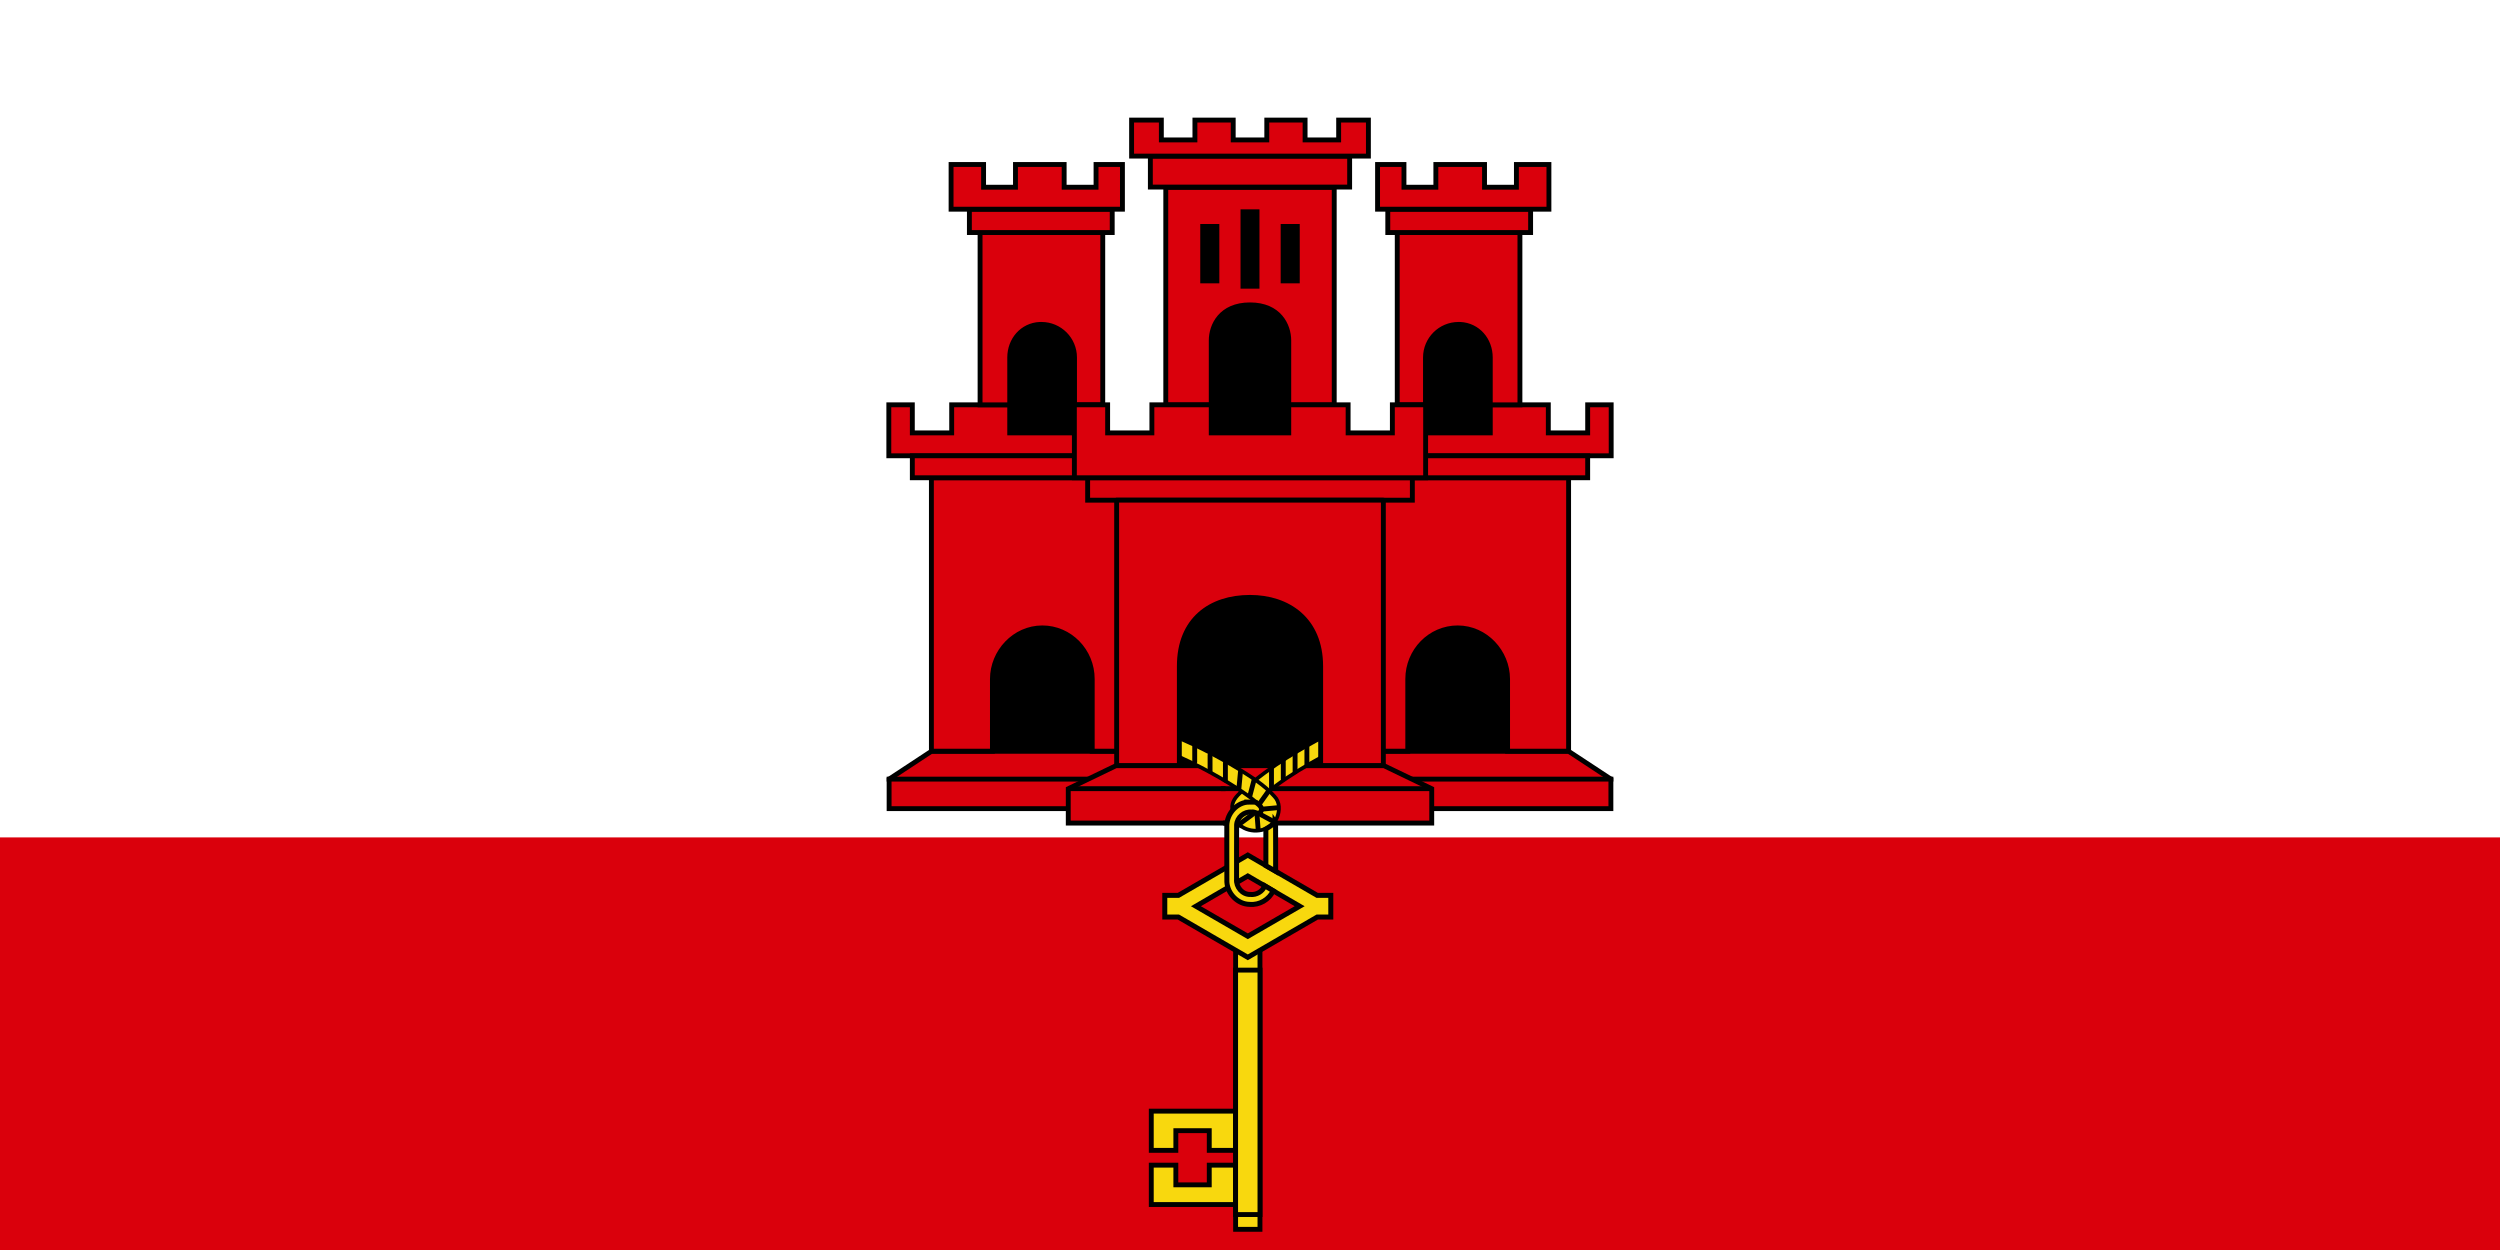
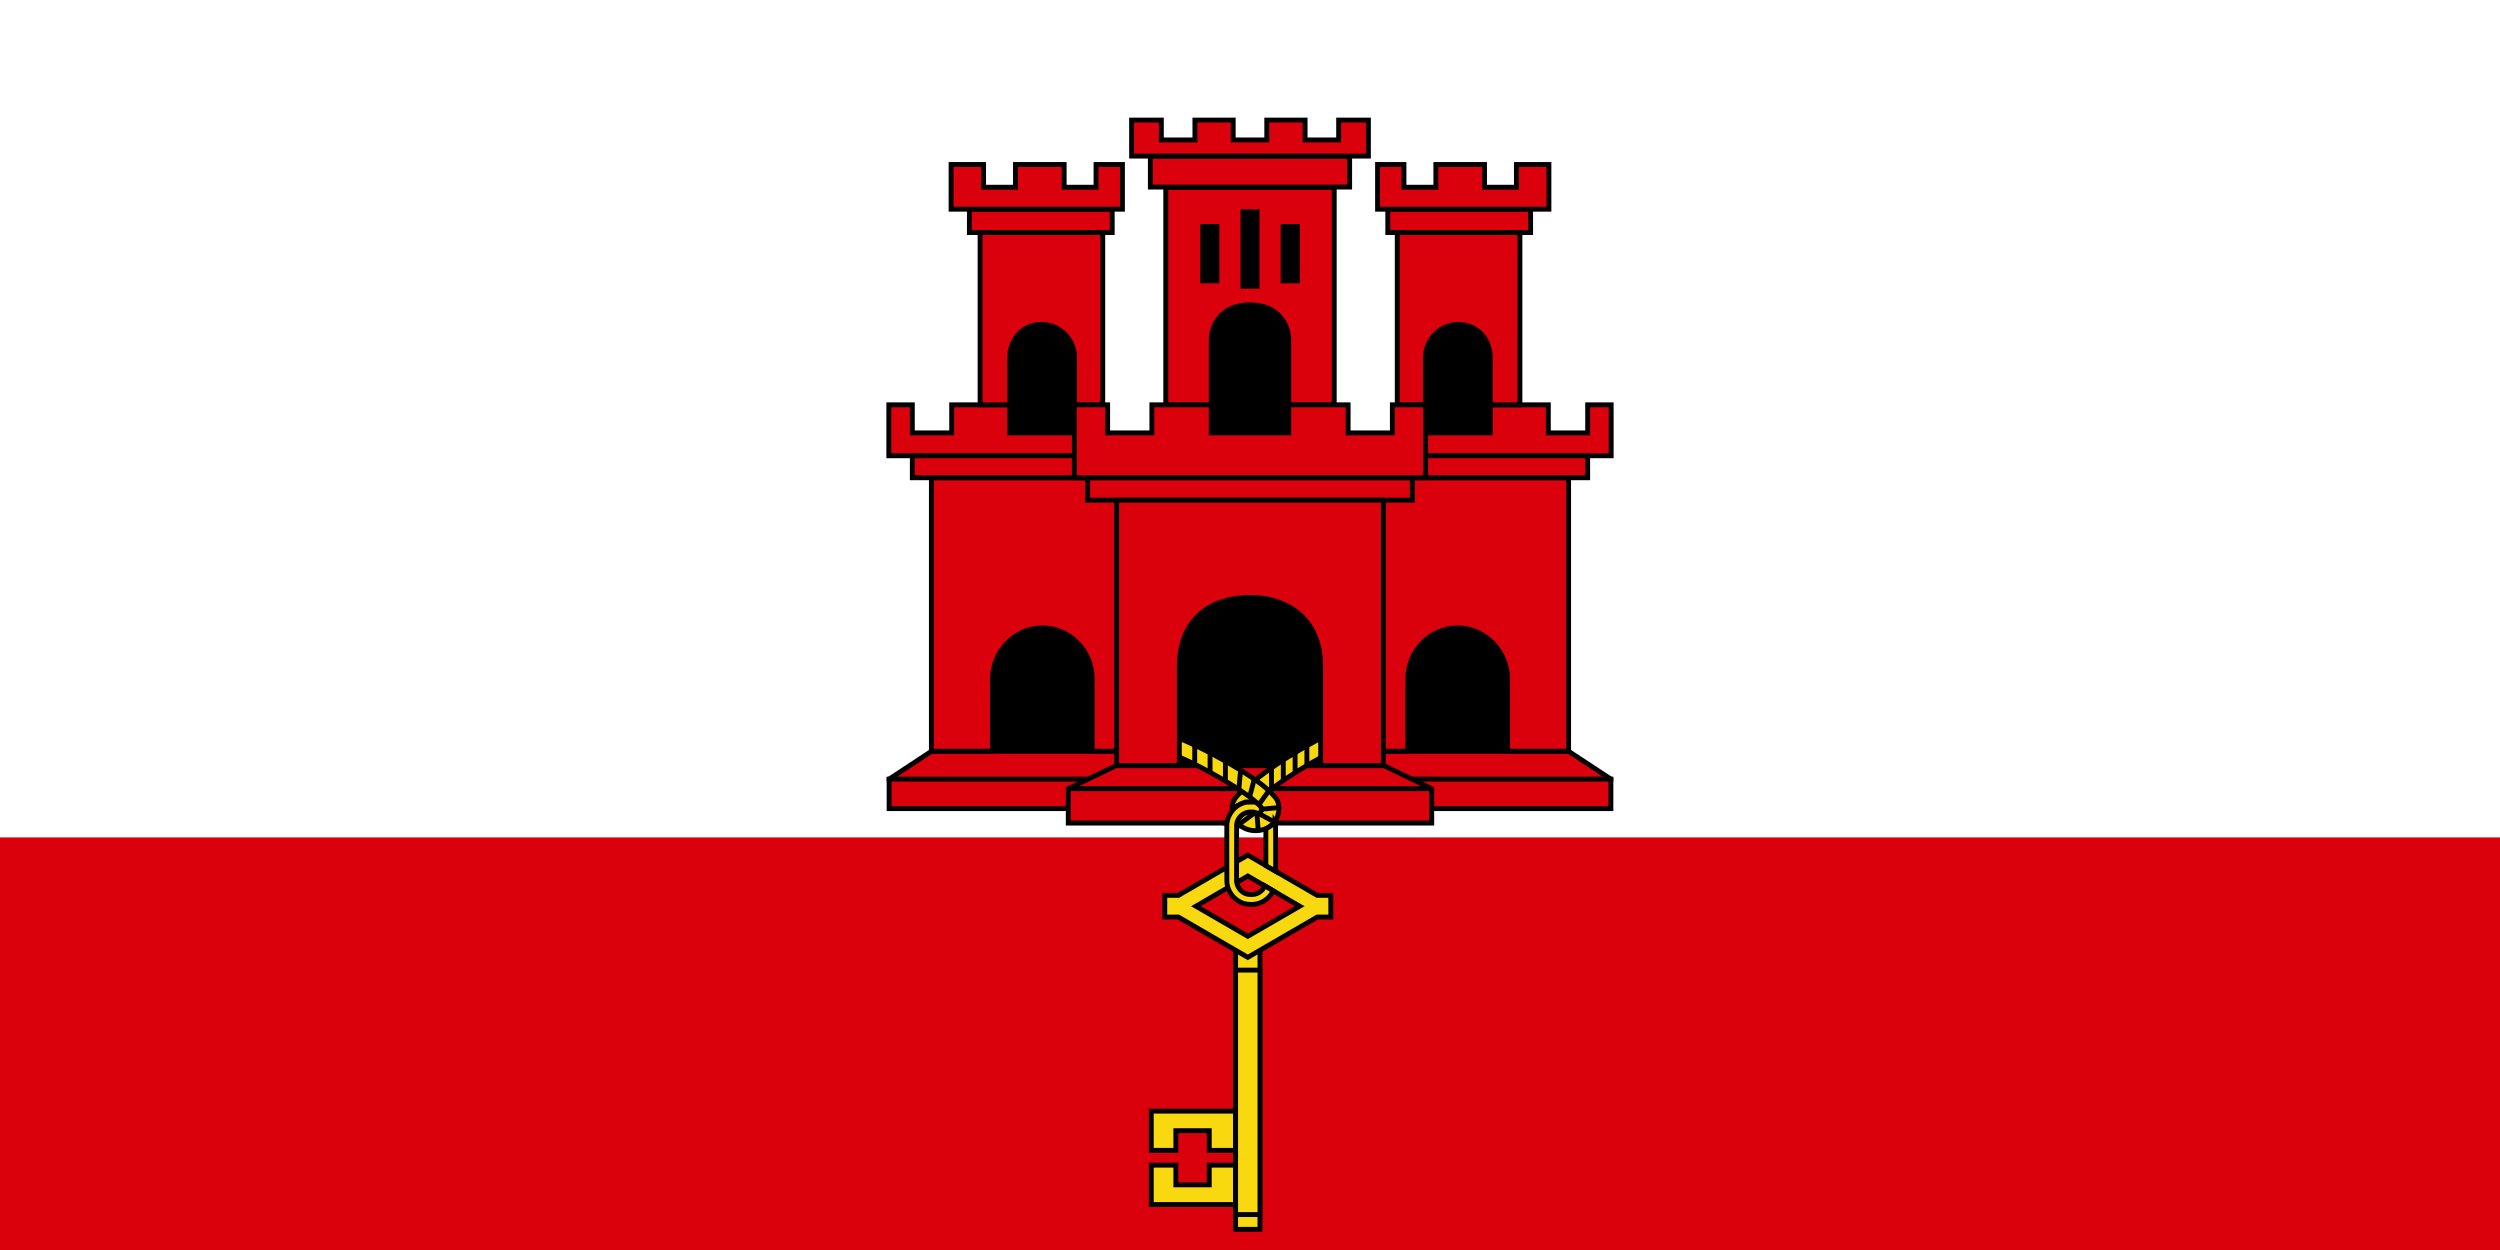
<svg xmlns="http://www.w3.org/2000/svg" xmlns:xlink="http://www.w3.org/1999/xlink" width="1000" height="500" viewBox="0 0 512 256">
  <rect fill="#da000c" width="512" height="256" />
  <rect fill="#fff" width="512" height="171.5" />
  <g stroke="#000">
    <g id="castle_half" fill="#da000c" stroke-linecap="square">
      <rect fill="#000" stroke="none" width="64" height="43.993" x="196.571" y="116.303" />
      <path d="M229.819,153.865H190.75L182.09,159.564V165.604H229.819" />
      <path d="M213.469,128.594C219.094,128.594 223.688,133.283 223.688,139.062V153.844H231.031V97.844H190.75V153.844H203.25V139.062C203.25,133.509 207.765,128.594 213.469,128.594z" />
      <rect fill="#000" stroke="none" width="18.523" height="33.959" x="204.528" y="59.962" />
      <path d="M223,88.656H206.791V82.906H194.906V88.656H186.844V82.906H182.031V93.344H223M186.844,93.306H221.814V97.844H186.844z" />
      <path d="M200.719,47.625V82.906H206.791V73.219C206.791,69.589 209.353,66.619 212.938,66.438C213.053,66.432 213.164,66.438 213.281,66.438C217.028,66.437 220.062,69.472 220.062,73.219V82.906H225.844V47.625z" />
      <path d="M198.531,42.844V47.625H227.781V42.844z" />
      <path d="M194.781,33.688V42.844H229.875V33.688H224.469V38.344H217.938V33.688H207.969V38.344H201.438V33.688z" />
      <path d="M182.09,159.564H230" />
      <path d="M261,156.812H228.562L218.781,161.531V168.562H261" />
      <path stroke-linecap="butt" d="M218.771,161.519H262" />
    </g>
    <use xlink:href="#castle_half" transform="matrix(-1,0,0,1,512,0)" />
    <g fill="#f8d80e">
      <g stroke-linecap="round">
-         <path stroke-width="0.768" d="m273.297,150.031c-2.654,0.883-5.053,2.369-7.469,3.753-3.1,1.832-6.107,3.827-8.905,6.099-0.985,0.649-1.929,1.361-2.689,2.273-1.026,0.878-2.065,2.055-1.869,3.513,0.052,0.643,0.874-0.755,1.414-0.823,0.942-0.541,2.084-0.715,3.142-0.471,1.271-1.339,2.91-2.236,4.325-3.406,3.005-2.242,6.237-4.168,9.525-5.961,1.148-0.588,2.301-1.186,3.525-1.602-0.333-1.125-0.667-2.25-1-3.375z" />
+         <path strokeWidth="0.768" d="m273.297,150.031c-2.654,0.883-5.053,2.369-7.469,3.753-3.1,1.832-6.107,3.827-8.905,6.099-0.985,0.649-1.929,1.361-2.689,2.273-1.026,0.878-2.065,2.055-1.869,3.513,0.052,0.643,0.874-0.755,1.414-0.823,0.942-0.541,2.084-0.715,3.142-0.471,1.271-1.339,2.91-2.236,4.325-3.406,3.005-2.242,6.237-4.168,9.525-5.961,1.148-0.588,2.301-1.186,3.525-1.602-0.333-1.125-0.667-2.25-1-3.375z" />
        <path d="M260.4,157.391V161.303" />
        <path d="M262.817,155.685V159.568" />
        <path d="M265.233,154.18V158.038" />
        <path d="M267.65,152.694V156.675" />
-         <path stroke-width="0.768" d="m238.891,150.156c-0.396,1.104-0.792,2.208-1.188,3.312,5.537,2.1,10.809,4.879,15.798,8.06,1.691,1.151,3.467,2.266,4.796,3.846,0.293,0.811-0.514,1.489-1.314,1.244-0.732-0.249-1.454-0.532-2.226-0.004-1.106,0.503-2.106,2.142-0.426,2.691,2.315,1.555,6.082,0.879,7.195-1.845,0.581-1.401,0.619-3.195-0.508-4.345-2.063-2.364-4.797-4.008-7.421-5.672-4.689-2.82-9.573-5.374-14.706-7.288z" />
+         <path strokeWidth="0.768" d="m238.891,150.156c-0.396,1.104-0.792,2.208-1.188,3.312,5.537,2.1,10.809,4.879,15.798,8.06,1.691,1.151,3.467,2.266,4.796,3.846,0.293,0.811-0.514,1.489-1.314,1.244-0.732-0.249-1.454-0.532-2.226-0.004-1.106,0.503-2.106,2.142-0.426,2.691,2.315,1.555,6.082,0.879,7.195-1.845,0.581-1.401,0.619-3.195-0.508-4.345-2.063-2.364-4.797-4.008-7.421-5.672-4.689-2.82-9.573-5.374-14.706-7.288z" />
        <path d="M254.05,158.035 253.737,161.375" />
        <path d="M256.832,159.739 255.97,163.009" />
        <path d="M259.804,162.012 257.996,164.549" />
        <path d="M260.715,168.181 258.105,166.78" />
        <path d="M261.528,165.429 258.533,165.709" />
        <path d="M257.665,169.765 257.46,167.132" />
        <path d="M256.568,166.756 254.095,168.578" />
        <path d="M244.677,152.937V156.052" />
        <path d="M250.963,156.244V159.778" />
        <path d="M247.82,154.593V157.912" />
      </g>
      <path d="M235.781,227.562V235.594H240.812V231.562H247.656V235.594H253.062V227.562zM235.781,238.625V246.688H253.062V238.625H247.656V242.656H240.812V238.625z" />
      <rect width="4.99" height="58.115" x="253.052" y="193.651" />
      <rect width="4.99" height="50.06" x="253.052" y="198.679" />
-       <path stroke-width="1.024" d="M255.547,179.406 266.172,185.594 255.547,191.75 244.922,185.594zM241.328,183.375H238.547V187.812H241.328L255.547,196.062 269.766,187.812H272.547V183.375H269.766L255.547,175.125z" />
-       <path stroke-width="1.024" d="m255.344,164.281c-2.419,0.339-4.226,2.73-4.094,5.134,0.009,3.738-0.018,7.476,0.014,11.213,0.128,2.408,2.232,4.566,4.674,4.588,1.985,0.188,3.979-0.972,4.812-2.78-0.573-0.344-1.146-0.688-1.719-1.031-0.444,1.184-1.723,1.918-2.969,1.781-1.635,0.046-2.959-1.544-2.812-3.134,0.01-3.713-0.019-7.428,0.015-11.141,0.09-1.515,1.535-2.755,3.048-2.6,0.626-0.18,1.487,0.677,1.875-0.062,0.584-0.829-0.414-1.477-0.969-1.937-0.613-0.084-1.254-0.008-1.875-0.032zm5.781,3.906c-0.396,0.746-1.216,1.189-1.875,1.58v7.513c0.667,0.385,1.333,0.771,2,1.156-0.008-3.204,0.015-6.408-0.012-9.612-0.032-0.197-0.008-0.498-0.113-0.638z" />
+       <path strokeWidth="1.024" d="M255.547,179.406 266.172,185.594 255.547,191.75 244.922,185.594zM241.328,183.375H238.547V187.812H241.328L255.547,196.062 269.766,187.812H272.547V183.375H269.766L255.547,175.125z" />
+       <path strokeWidth="1.024" d="m255.344,164.281c-2.419,0.339-4.226,2.73-4.094,5.134,0.009,3.738-0.018,7.476,0.014,11.213,0.128,2.408,2.232,4.566,4.674,4.588,1.985,0.188,3.979-0.972,4.812-2.78-0.573-0.344-1.146-0.688-1.719-1.031-0.444,1.184-1.723,1.918-2.969,1.781-1.635,0.046-2.959-1.544-2.812-3.134,0.01-3.713-0.019-7.428,0.015-11.141,0.09-1.515,1.535-2.755,3.048-2.6,0.626-0.18,1.487,0.677,1.875-0.062,0.584-0.829-0.414-1.477-0.969-1.937-0.613-0.084-1.254-0.008-1.875-0.032zm5.781,3.906c-0.396,0.746-1.216,1.189-1.875,1.58v7.513c0.667,0.385,1.333,0.771,2,1.156-0.008-3.204,0.015-6.408-0.012-9.612-0.032-0.197-0.008-0.498-0.113-0.638z" />
    </g>
    <g fill="#da000c">
      <rect fill="#000" stroke="none" width="29.329" height="53.255" x="240.803" y="38.351" />
      <path d="M238.75,38.375V82.938H248.062V69.719C248.062,66.67 250.015,62.438 256,62.438C261.985,62.438 263.938,66.67 263.938,69.719V82.938H273.25V38.375zM254.562,43.375H257.438V58.625H254.562zM246.312,46.375H249.219V57.531H246.312zM262.781,46.375H265.688V57.531H262.781z" />
      <path d="M235.594,31.969V38.312H276.406V31.969z" />
      <path d="M231.75,24.594V31.969H280.25V24.594H274.156V28.656H267.281V24.594H259.438V28.656H252.562V24.594H244.719V28.656H237.844V24.594z" />
      <path d="M222.75,97.844V102.438H289.25V97.844z" />
      <path d="M220.031,82.906V97.844H291.969V82.906H285.156V88.656H276.094V82.906H263.938V88.656H248.062V82.906H235.906V88.656H226.844V82.906z" />
      <path stroke-linejoin="round" d="M228.688,102.438V156.781H241.531V136.438C241.531,126.855 247.928,122.344 256,122.344C263.759,122.344 270.469,126.855 270.469,136.438V156.781H283.312V102.438z" />
    </g>
  </g>
</svg>
